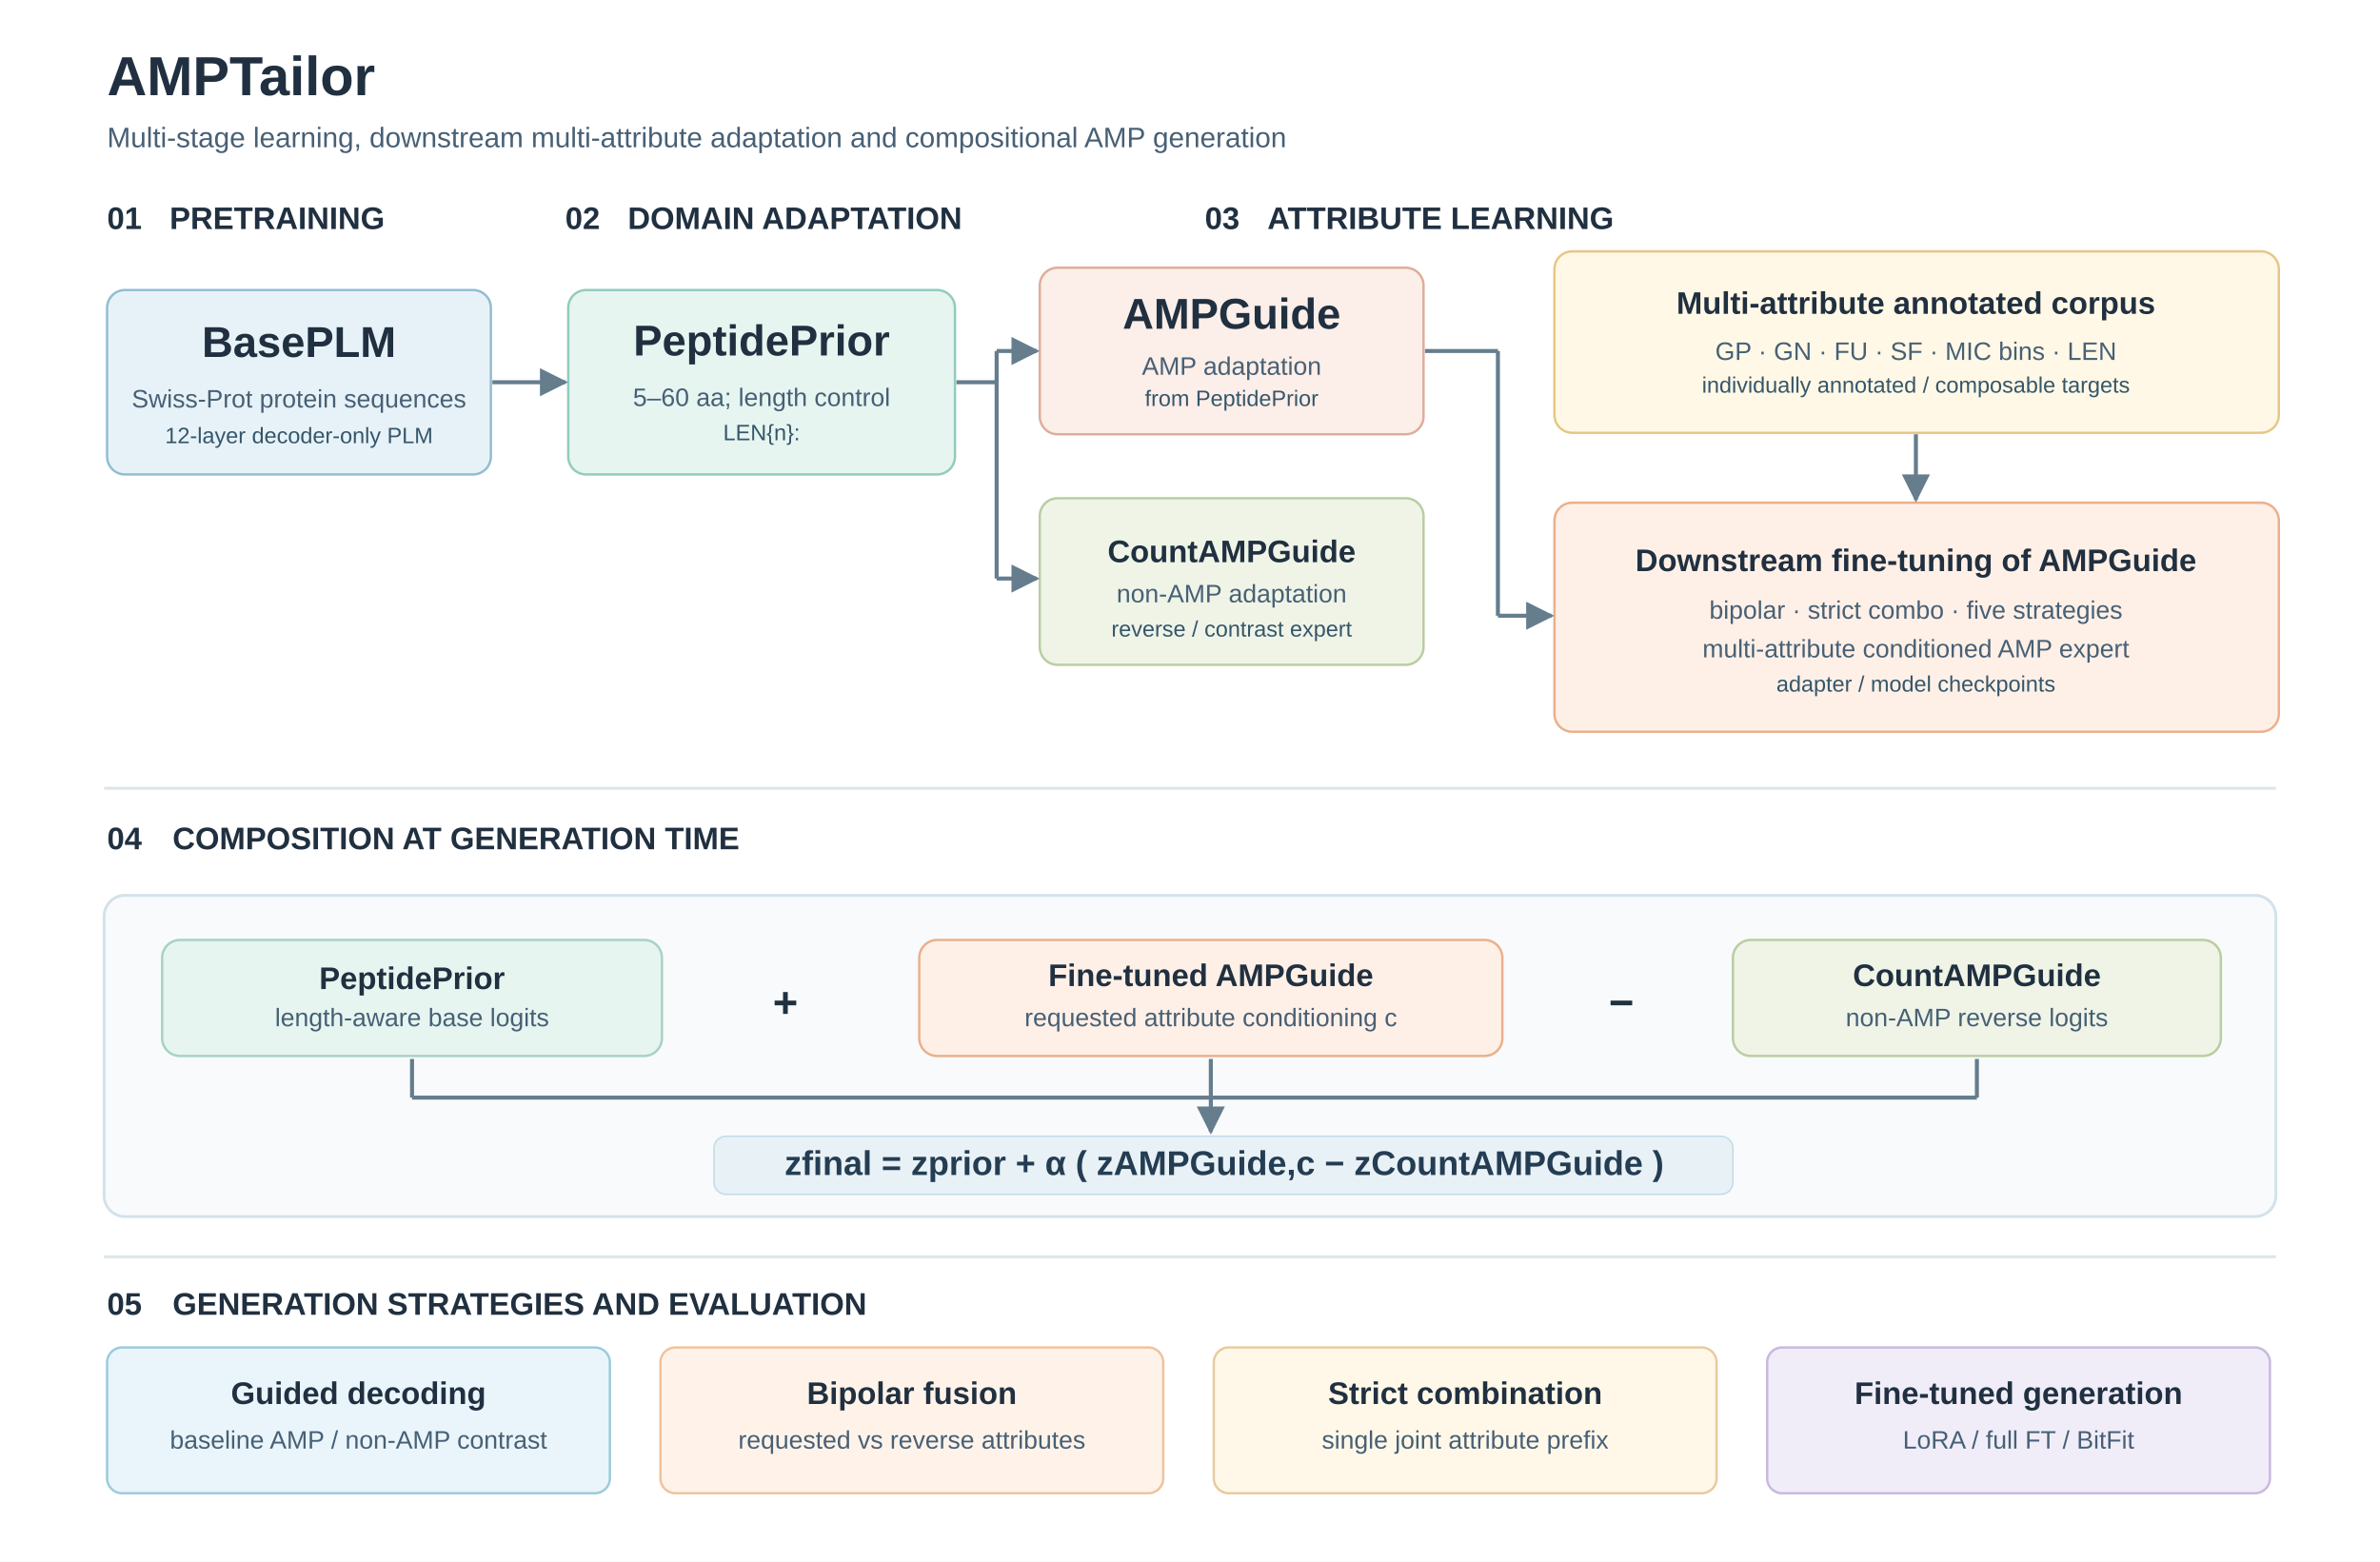
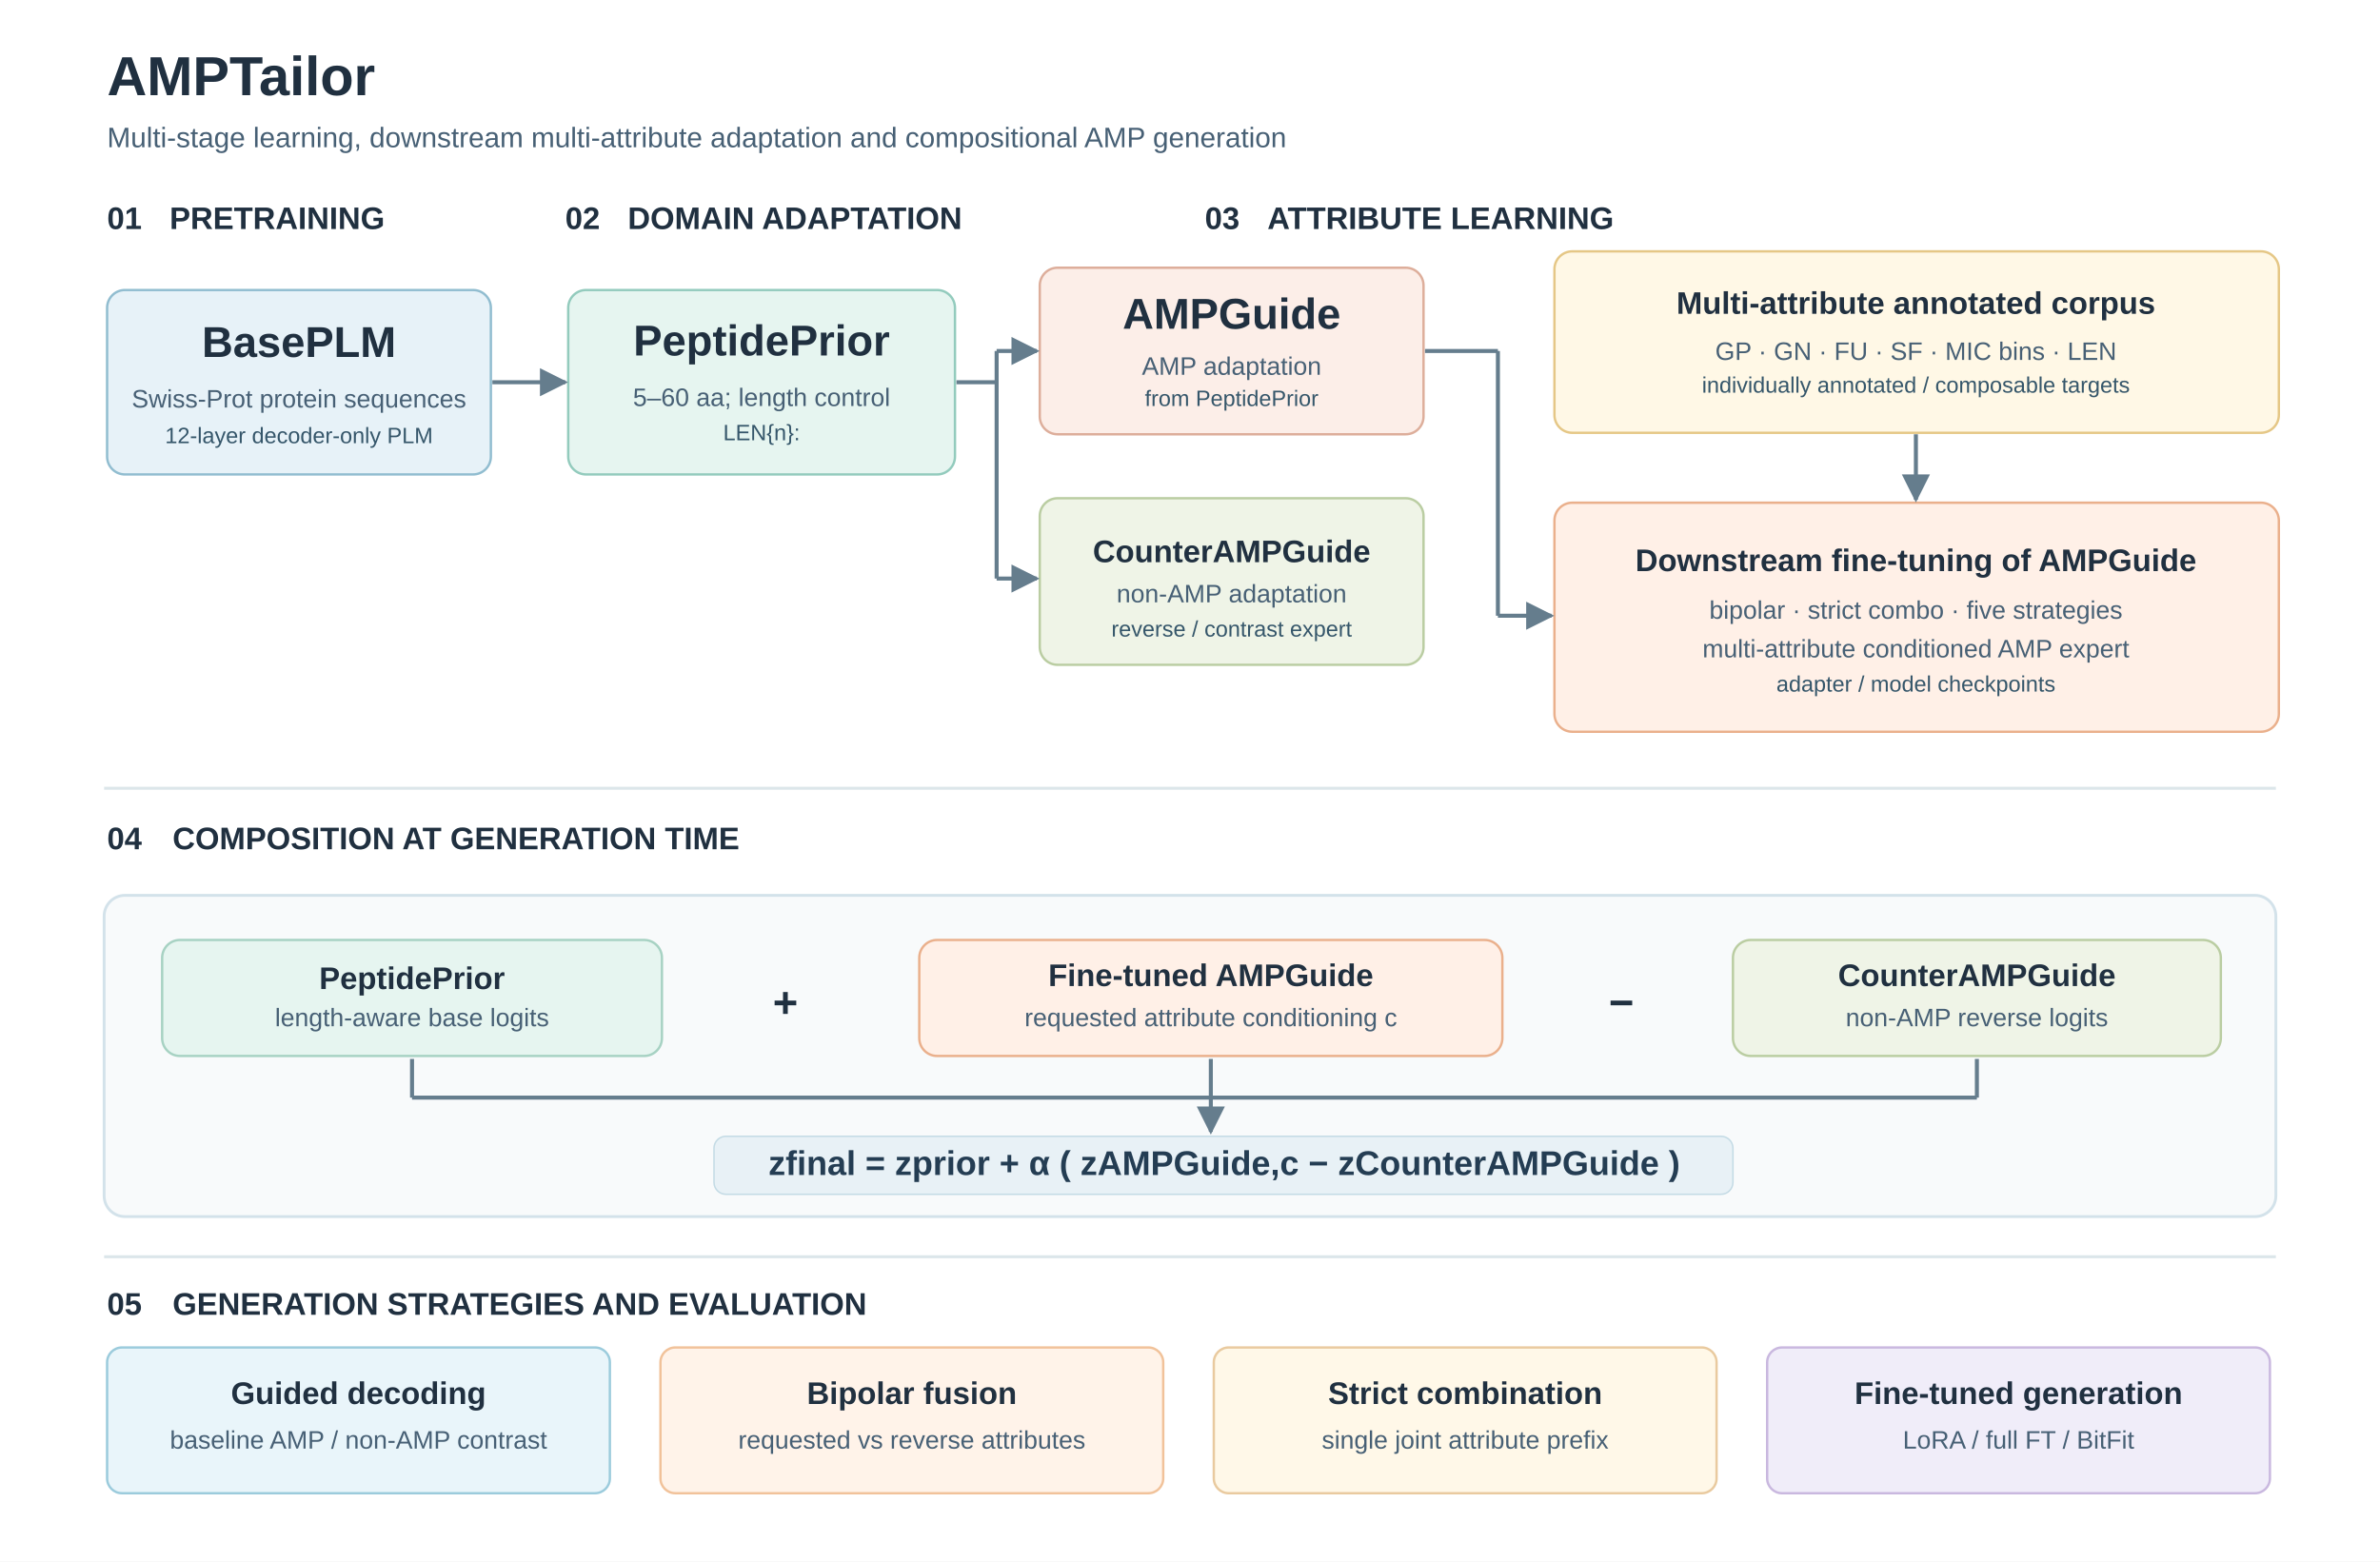
<svg xmlns="http://www.w3.org/2000/svg" width="1600" height="1050" viewBox="0 0 1600 1050">
  <defs>
    <style>text{font-family:Arial,"Helvetica Neue",sans-serif;fill:#203040} .main{font-size:29px;font-weight:700} .sub{font-size:19px;fill:#476075} .small{font-size:17px;fill:#476075} .head{font-size:21px;font-weight:700} .tag{font-size:15px;fill:#35566a} .formula{font-size:23px;font-weight:600;fill:#243d53}</style>
    <marker id="arr" viewBox="0 0 10 10" refX="9" refY="5" markerWidth="7" markerHeight="7" orient="auto">
      <path d="M0 0 L10 5 L0 10 z" fill="#657d8d" />
    </marker>
  </defs>
  <rect width="1600" height="1050" fill="#fff" />
  <text x="72" y="64" class="main" style="font-size:37px">AMPTailor</text>
  <text x="72" y="99" class="sub">Multi-stage learning, downstream multi-attribute adaptation and compositional AMP generation</text>
  <text x="72" y="154" class="head">01</text>
  <text x="114" y="154" class="head">PRETRAINING</text>
  <text x="380" y="154" class="head">02</text>
  <text x="422" y="154" class="head">DOMAIN ADAPTATION</text>
  <text x="810" y="154" class="head">03</text>
  <text x="852" y="154" class="head">ATTRIBUTE LEARNING</text>
  <rect x="72" y="195" width="258" height="124" rx="12" fill="#e7f2f8" stroke="#91bdd0" stroke-width="1.6" />
  <text x="201" y="240" class="main" text-anchor="middle">BasePLM</text>
  <text x="201" y="274" class="small" text-anchor="middle">Swiss-Prot protein sequences</text>
  <text x="201" y="298" class="tag" text-anchor="middle">12-layer decoder-only PLM</text>
  <rect x="382" y="195" width="260" height="124" rx="12" fill="#e6f5f0" stroke="#93cbbd" stroke-width="1.6" />
  <text x="512" y="239" class="main" text-anchor="middle">PeptidePrior</text>
  <text x="512" y="273" class="small" text-anchor="middle">5–60 aa; length control</text>
  <text x="512" y="296" class="tag" text-anchor="middle">LEN{n}:</text>
  <path d="M 331 257 L 380 257" fill="none" stroke="#657d8d" stroke-width="2.7" marker-end="url(#arr)" />
  <rect x="699" y="180" width="258" height="112" rx="12" fill="#fceee8" stroke="#ddae9b" stroke-width="1.6" />
  <text x="828" y="221" class="main" text-anchor="middle">AMPGuide</text>
  <text x="828" y="252" class="small" text-anchor="middle">AMP adaptation</text>
  <text x="828" y="273" class="tag" text-anchor="middle">from PeptidePrior</text>
  <rect x="699" y="335" width="258" height="112" rx="12" fill="#eff4e7" stroke="#bacda2" stroke-width="1.6" />
-   <text x="828" y="378" class="head" text-anchor="middle">CountAMPGuide</text>
+   <text x="828" y="378" class="head" text-anchor="middle">CounterAMPGuide</text>
  <text x="828" y="405" class="small" text-anchor="middle">non-AMP adaptation</text>
  <text x="828" y="428" class="tag" text-anchor="middle">reverse / contrast expert</text>
  <path d="M 643 257 L 670 257" fill="none" stroke="#657d8d" stroke-width="2.7" />
  <path d="M 670 236 L 670 389" fill="none" stroke="#657d8d" stroke-width="2.7" />
  <path d="M 670 236 L 697 236" fill="none" stroke="#657d8d" stroke-width="2.7" marker-end="url(#arr)" />
  <path d="M 670 389 L 697 389" fill="none" stroke="#657d8d" stroke-width="2.7" marker-end="url(#arr)" />
  <rect x="1045" y="169" width="487" height="122" rx="12" fill="#fff8e6" stroke="#e5c786" stroke-width="1.6" />
  <text x="1288" y="211" class="head" text-anchor="middle">Multi-attribute annotated corpus</text>
  <text x="1288" y="242" class="small" text-anchor="middle">GP · GN · FU · SF · MIC bins · LEN</text>
  <text x="1288" y="264" class="tag" text-anchor="middle">individually annotated / composable targets</text>
  <rect x="1045" y="338" width="487" height="154" rx="12" fill="#fff0e7" stroke="#eab08c" stroke-width="1.6" />
  <text x="1288" y="384" class="head" text-anchor="middle">Downstream fine-tuning of AMPGuide</text>
  <text x="1288" y="416" class="small" text-anchor="middle">bipolar · strict combo · five strategies</text>
  <text x="1288" y="442" class="small" text-anchor="middle">multi-attribute conditioned AMP expert</text>
  <text x="1288" y="465" class="tag" text-anchor="middle">adapter / model checkpoints</text>
  <path d="M 958 236 L 1007 236" fill="none" stroke="#657d8d" stroke-width="2.7" />
  <path d="M 1007 236 L 1007 414" fill="none" stroke="#657d8d" stroke-width="2.7" />
  <path d="M 1007 414 L 1043 414" fill="none" stroke="#657d8d" stroke-width="2.7" marker-end="url(#arr)" />
  <path d="M 1288 292 L 1288 336" fill="none" stroke="#657d8d" stroke-width="2.7" marker-end="url(#arr)" />
  <path d="M 70 530 L 1530 530" stroke="#dce6ea" stroke-width="2" />
  <text x="72" y="571" class="head">04</text>
  <text x="116" y="571" class="head">COMPOSITION AT GENERATION TIME</text>
  <rect x="70" y="602" width="1460" height="216" rx="14" fill="#f8fafb" stroke="#d3e2ea" stroke-width="1.9" />
  <rect x="109" y="632" width="336" height="78" rx="12" fill="#e6f5f0" stroke="#a7d2c3" stroke-width="1.6" />
  <text x="277" y="665" class="head" text-anchor="middle">PeptidePrior</text>
  <text x="277" y="690" class="small" text-anchor="middle">length-aware base logits</text>
  <rect x="618" y="632" width="392" height="78" rx="12" fill="#fff0e7" stroke="#eab08c" stroke-width="1.6" />
  <text x="814" y="663" class="head" text-anchor="middle">Fine-tuned AMPGuide</text>
  <text x="814" y="690" class="small" text-anchor="middle">requested attribute conditioning c</text>
  <rect x="1165" y="632" width="328" height="78" rx="12" fill="#eff4e7" stroke="#bacda2" stroke-width="1.6" />
-   <text x="1329" y="663" class="head" text-anchor="middle">CountAMPGuide</text>
+   <text x="1329" y="663" class="head" text-anchor="middle">CounterAMPGuide</text>
  <text x="1329" y="690" class="small" text-anchor="middle">non-AMP reverse logits</text>
  <text x="528" y="684" class="main" text-anchor="middle">+</text>
  <text x="1090" y="684" class="main" text-anchor="middle">−</text>
  <path d="M 277 712 L 277 738" fill="none" stroke="#657d8d" stroke-width="2.7" />
  <path d="M 814 712 L 814 738" fill="none" stroke="#657d8d" stroke-width="2.7" />
  <path d="M 1329 712 L 1329 738" fill="none" stroke="#657d8d" stroke-width="2.7" />
  <path d="M 277 738 L 1329 738" fill="none" stroke="#657d8d" stroke-width="2.7" />
  <path d="M 814 738 L 814 761" fill="none" stroke="#657d8d" stroke-width="2.7" marker-end="url(#arr)" />
  <rect x="480" y="764" width="685" height="39" rx="8" fill="#e8f1f6" stroke="#c4dbe5" stroke-width="1" />
-   <text x="823" y="790" class="formula" text-anchor="middle">zfinal = zprior + α ( zAMPGuide,c − zCountAMPGuide )</text>
+   <text x="823" y="790" class="formula" text-anchor="middle">zfinal = zprior + α ( zAMPGuide,c − zCounterAMPGuide )</text>
  <path d="M 70 845 L 1530 845" stroke="#dce6ea" stroke-width="2" />
  <text x="72" y="884" class="head">05</text>
  <text x="116" y="884" class="head">GENERATION STRATEGIES AND EVALUATION</text>
  <rect x="72" y="906" width="338" height="98" rx="10" fill="#e9f5fa" stroke="#9bcbdc" stroke-width="1.6" />
  <text x="241" y="944" class="head" text-anchor="middle">Guided decoding</text>
  <text x="241" y="974" class="small" text-anchor="middle">baseline AMP / non-AMP contrast</text>
  <rect x="444" y="906" width="338" height="98" rx="10" fill="#fff3e9" stroke="#f1c29a" stroke-width="1.6" />
  <text x="613" y="944" class="head" text-anchor="middle">Bipolar fusion</text>
  <text x="613" y="974" class="small" text-anchor="middle">requested vs reverse attributes</text>
  <rect x="816" y="906" width="338" height="98" rx="10" fill="#fff8e8" stroke="#e9ca9f" stroke-width="1.6" />
  <text x="985" y="944" class="head" text-anchor="middle">Strict combination</text>
  <text x="985" y="974" class="small" text-anchor="middle">single joint attribute prefix</text>
  <rect x="1188" y="906" width="338" height="98" rx="10" fill="#f0edf9" stroke="#c9b8df" stroke-width="1.6" />
  <text x="1357" y="944" class="head" text-anchor="middle">Fine-tuned generation</text>
  <text x="1357" y="974" class="small" text-anchor="middle">LoRA / full FT / BitFit</text>
</svg>
